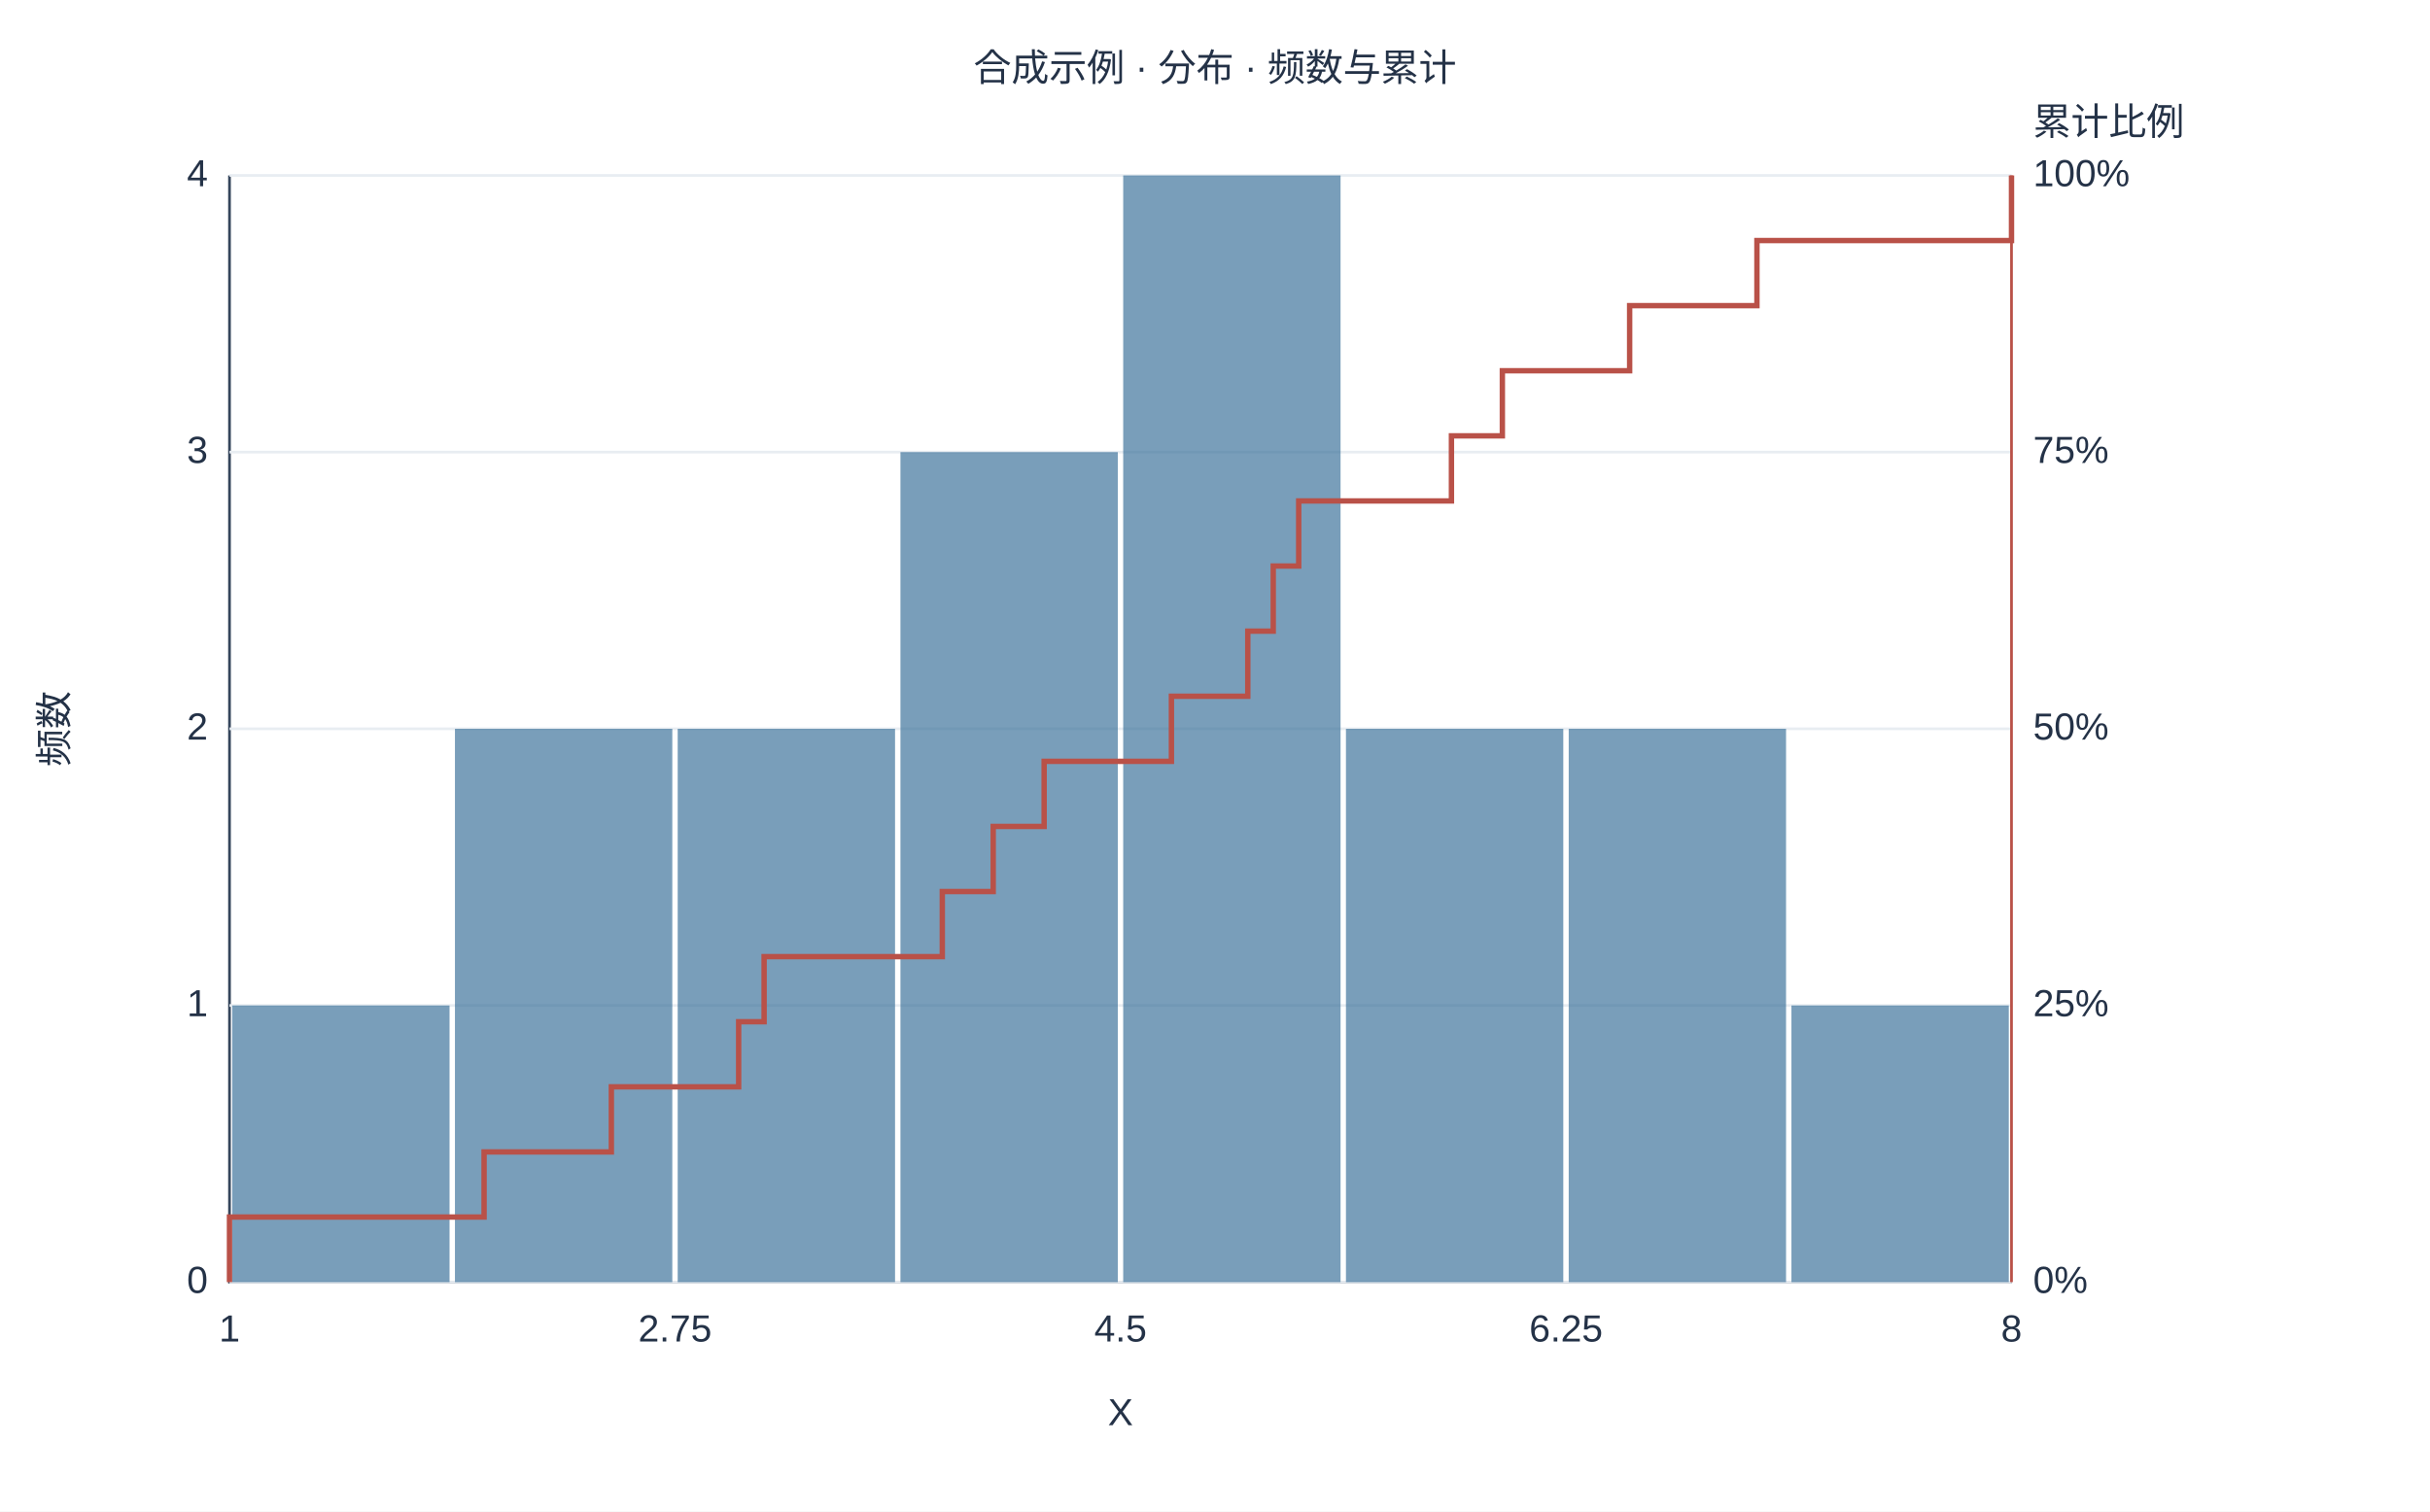
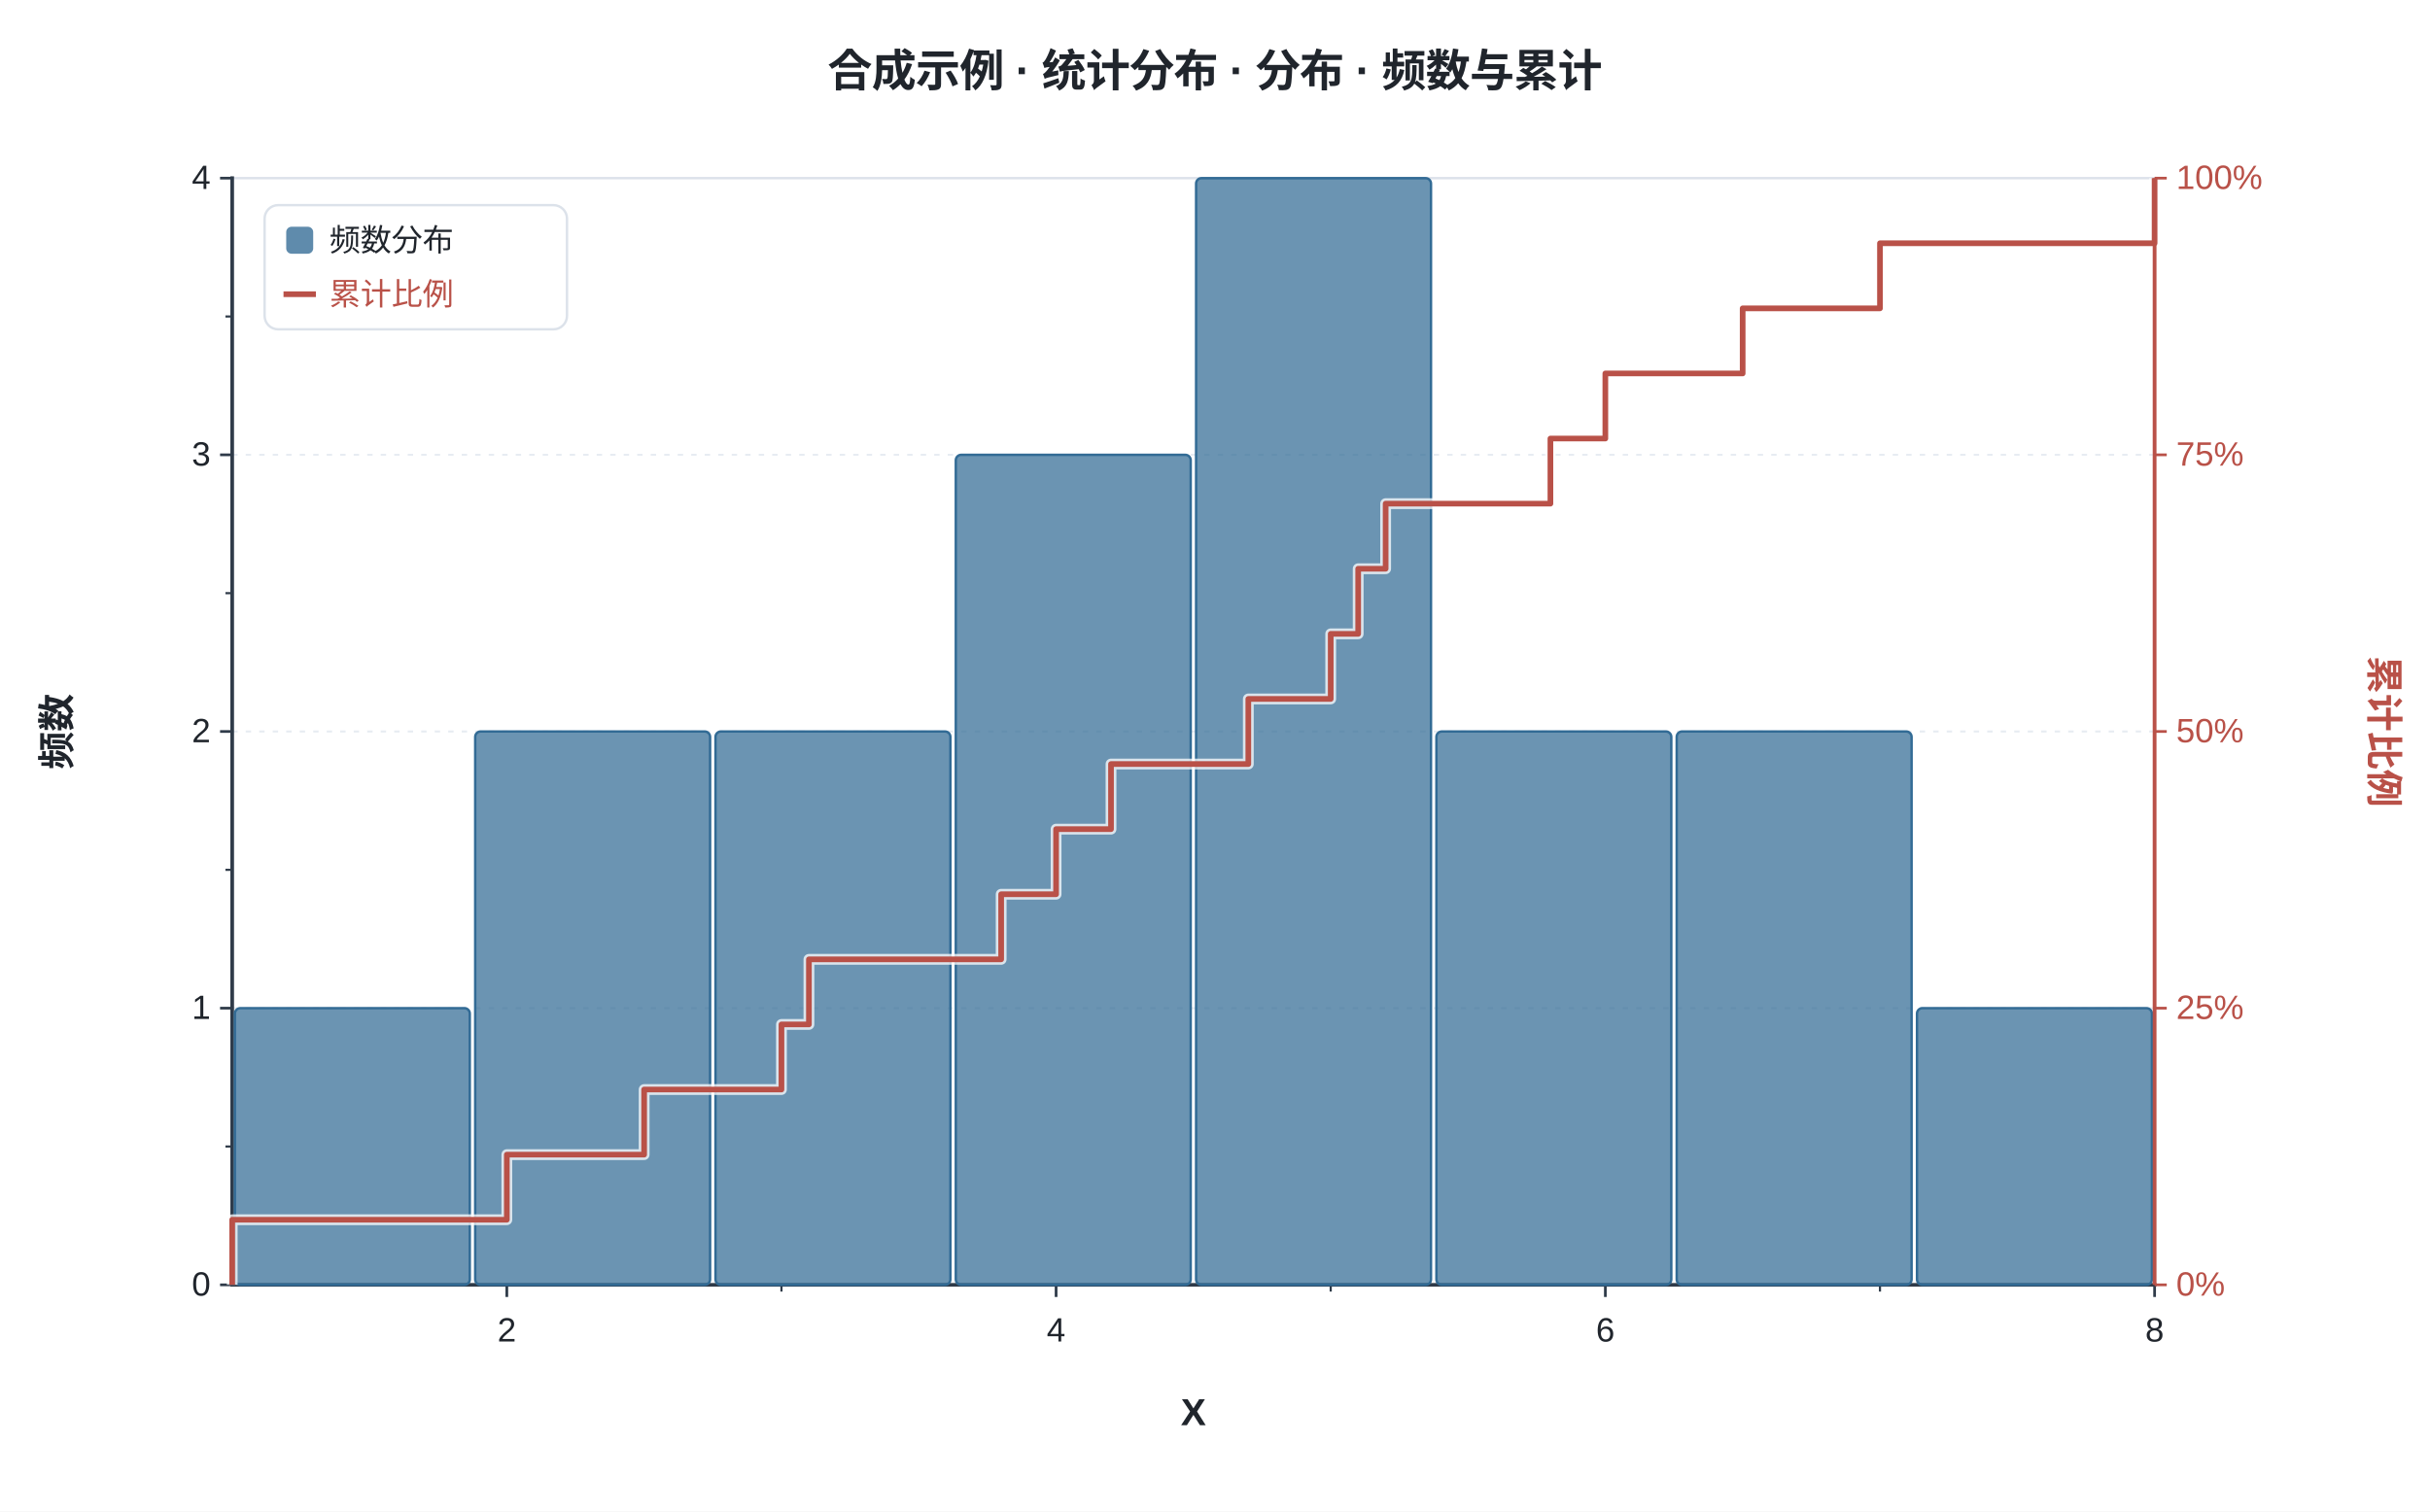
- <svg xmlns="http://www.w3.org/2000/svg" width="900" height="560" viewBox="0 0 900 560">
+ <svg xmlns="http://www.w3.org/2000/svg" width="900" height="560" viewBox="0 0 900 560" text-rendering="geometricPrecision">
  <rect width="100%" height="100%" fill="white" />
-   <g font-family="Arial" font-size="14" fill="#243247">
-     <text x="450" y="30" text-anchor="middle">合成示例 · 分布 · 频数与累计</text>
-     <path d="M85,65V475H745" fill="none" stroke="#35465c" />
-     <text x="77" y="479" text-anchor="end">0</text>
-     <path d="M85,475H745" stroke="#e8edf2" />
-     <text x="77" y="376.5" text-anchor="end">1</text>
-     <path d="M85,372.5H745" stroke="#e8edf2" />
-     <text x="77" y="274" text-anchor="end">2</text>
-     <path d="M85,270H745" stroke="#e8edf2" />
-     <text x="77" y="171.5" text-anchor="end">3</text>
-     <path d="M85,167.5H745" stroke="#e8edf2" />
-     <text x="77" y="69" text-anchor="end">4</text>
-     <path d="M85,65H745" stroke="#e8edf2" />
-     <text x="85" y="497" text-anchor="middle">1</text>
-     <text x="250" y="497" text-anchor="middle">2.75</text>
-     <text x="415" y="497" text-anchor="middle">4.5</text>
-     <text x="580" y="497" text-anchor="middle">6.25</text>
-     <text x="745" y="497" text-anchor="middle">8</text>
-     <text x="415" y="528" text-anchor="middle">X</text>
-     <text transform="translate(25 270) rotate(-90)" text-anchor="middle">频数</text>
-     <rect x="86" y="372.5" width="80.5" height="102.5" fill="#326b95" fill-opacity="0.65" />
-     <rect x="168.5" y="270" width="80.5" height="205" fill="#326b95" fill-opacity="0.65" />
-     <rect x="251" y="270" width="80.5" height="205" fill="#326b95" fill-opacity="0.65" />
-     <rect x="333.5" y="167.5" width="80.5" height="307.5" fill="#326b95" fill-opacity="0.65" />
-     <rect x="416" y="65" width="80.5" height="410" fill="#326b95" fill-opacity="0.65" />
-     <rect x="498.5" y="270" width="80.5" height="205" fill="#326b95" fill-opacity="0.65" />
-     <rect x="581" y="270" width="80.5" height="205" fill="#326b95" fill-opacity="0.65" />
-     <rect x="663.5" y="372.5" width="80.5" height="102.5" fill="#326b95" fill-opacity="0.65" />
-     <polyline points="85,475 85,475 85,450.882 179.286,450.882 179.286,426.765 226.429,426.765 226.429,402.647 273.571,402.647 273.571,378.529 283,378.529 283,354.412 349,354.412 349,330.294 367.857,330.294 367.857,306.176 386.714,306.176 386.714,282.059 433.857,282.059 433.857,257.941 462.143,257.941 462.143,233.824 471.571,233.824 471.571,209.706 481,209.706 481,185.588 537.571,185.588 537.571,161.471 556.429,161.471 556.429,137.353 603.571,137.353 603.571,113.235 650.714,113.235 650.714,89.118 745,89.118 745,65 745,65" fill="none" stroke="#b95148" stroke-width="2" />
-     <path d="M745,65V475" stroke="#b95148" />
-     <text x="753" y="479">0%</text>
-     <text x="753" y="376.5">25%</text>
-     <text x="753" y="274">50%</text>
-     <text x="753" y="171.5">75%</text>
-     <text x="753" y="69">100%</text>
-     <text x="753" y="50">累计比例</text>
+   <g font-family="Arial, Helvetica Neue, Arial, PingFang SC, Microsoft YaHei, sans-serif" font-size="14" fill="#20252c" font-variant-numeric="tabular-nums">
+     <text x="450" y="32" text-anchor="middle" font-size="16.5" font-weight="700" letter-spacing="-0.2">合成示例 · 统计分布 · 分布 · 频数与累计</text>
+     <path d="M86,373.5H798" stroke="#e7ecf2" stroke-width="0.75" stroke-dasharray="2 3" />
+     <path d="M86,271H798" stroke="#e7ecf2" stroke-width="0.75" stroke-dasharray="2 3" />
+     <path d="M86,168.5H798" stroke="#e7ecf2" stroke-width="0.75" stroke-dasharray="2 3" />
+     <path d="M86,66H798V476" fill="none" stroke="#dce2ea" stroke-width="0.9" />
+     <path d="M86,66V476H798" fill="none" stroke="#2f3b49" stroke-width="1.35" stroke-linecap="square" />
+     <path d="M86,476h-4.5" stroke="#2f3b49" stroke-width="1" />
+     <text x="78" y="480" text-anchor="end" font-size="12.5">0</text>
+     <path d="M86,373.5h-4.5" stroke="#2f3b49" stroke-width="1" />
+     <path d="M86,424.75h-2.5" stroke="#2f3b49" stroke-width="0.8" />
+     <text x="78" y="377.5" text-anchor="end" font-size="12.5">1</text>
+     <path d="M86,271h-4.5" stroke="#2f3b49" stroke-width="1" />
+     <path d="M86,322.25h-2.5" stroke="#2f3b49" stroke-width="0.8" />
+     <text x="78" y="275" text-anchor="end" font-size="12.5">2</text>
+     <path d="M86,168.5h-4.5" stroke="#2f3b49" stroke-width="1" />
+     <path d="M86,219.75h-2.5" stroke="#2f3b49" stroke-width="0.8" />
+     <text x="78" y="172.5" text-anchor="end" font-size="12.5">3</text>
+     <path d="M86,66h-4.5" stroke="#2f3b49" stroke-width="1" />
+     <path d="M86,117.25h-2.5" stroke="#2f3b49" stroke-width="0.8" />
+     <text x="78" y="70" text-anchor="end" font-size="12.5">4</text>
+     <path d="M187.714,476v4.5" stroke="#2f3b49" stroke-width="1" />
+     <text x="187.714" y="497" text-anchor="middle" font-size="12.5">2</text>
+     <path d="M391.143,476v4.5" stroke="#2f3b49" stroke-width="1" />
+     <path d="M289.429,476v2.5" stroke="#2f3b49" stroke-width="0.8" />
+     <text x="391.143" y="497" text-anchor="middle" font-size="12.5">4</text>
+     <path d="M594.571,476v4.5" stroke="#2f3b49" stroke-width="1" />
+     <path d="M492.857,476v2.5" stroke="#2f3b49" stroke-width="0.8" />
+     <text x="594.571" y="497" text-anchor="middle" font-size="12.5">6</text>
+     <path d="M798,476v4.5" stroke="#2f3b49" stroke-width="1" />
+     <path d="M696.286,476v2.5" stroke="#2f3b49" stroke-width="0.8" />
+     <text x="798" y="497" text-anchor="middle" font-size="12.5">8</text>
+     <text x="442" y="528" text-anchor="middle" font-weight="600">X</text>
+     <text transform="translate(26 271) rotate(-90)" text-anchor="middle" font-weight="600">频数</text>
+     <rect x="87" y="373.5" width="87" height="102.5" rx="2" fill="#326b95" fill-opacity="0.72" stroke="#326b95" stroke-width="0.9" />
+     <rect x="176" y="271" width="87" height="205" rx="2" fill="#326b95" fill-opacity="0.72" stroke="#326b95" stroke-width="0.9" />
+     <rect x="265" y="271" width="87" height="205" rx="2" fill="#326b95" fill-opacity="0.72" stroke="#326b95" stroke-width="0.9" />
+     <rect x="354" y="168.5" width="87" height="307.5" rx="2" fill="#326b95" fill-opacity="0.72" stroke="#326b95" stroke-width="0.9" />
+     <rect x="443" y="66" width="87" height="410" rx="2" fill="#326b95" fill-opacity="0.72" stroke="#326b95" stroke-width="0.9" />
+     <rect x="532" y="271" width="87" height="205" rx="2" fill="#326b95" fill-opacity="0.72" stroke="#326b95" stroke-width="0.9" />
+     <rect x="621" y="271" width="87" height="205" rx="2" fill="#326b95" fill-opacity="0.72" stroke="#326b95" stroke-width="0.9" />
+     <rect x="710" y="373.5" width="87" height="102.5" rx="2" fill="#326b95" fill-opacity="0.72" stroke="#326b95" stroke-width="0.9" />
+     <polyline points="86,476 86,476 86,451.882 187.714,451.882 187.714,427.765 238.571,427.765 238.571,403.647 289.429,403.647 289.429,379.529 299.6,379.529 299.6,355.412 370.8,355.412 370.8,331.294 391.143,331.294 391.143,307.176 411.486,307.176 411.486,283.059 462.343,283.059 462.343,258.941 492.857,258.941 492.857,234.824 503.029,234.824 503.029,210.706 513.2,210.706 513.2,186.588 574.229,186.588 574.229,162.471 594.571,162.471 594.571,138.353 645.429,138.353 645.429,114.235 696.286,114.235 696.286,90.118 798,90.118 798,66 798,66" fill="none" stroke="white" stroke-width="4" stroke-linejoin="round" stroke-opacity="0.75" />
+     <polyline points="86,476 86,476 86,451.882 187.714,451.882 187.714,427.765 238.571,427.765 238.571,403.647 289.429,403.647 289.429,379.529 299.6,379.529 299.6,355.412 370.8,355.412 370.8,331.294 391.143,331.294 391.143,307.176 411.486,307.176 411.486,283.059 462.343,283.059 462.343,258.941 492.857,258.941 492.857,234.824 503.029,234.824 503.029,210.706 513.2,210.706 513.2,186.588 574.229,186.588 574.229,162.471 594.571,162.471 594.571,138.353 645.429,138.353 645.429,114.235 696.286,114.235 696.286,90.118 798,90.118 798,66 798,66" fill="none" stroke="#b95148" stroke-width="2.1" stroke-linejoin="round" />
+     <path d="M798,66V476" stroke="#b95148" stroke-width="1.4" />
+     <path d="M798,476h4.5" stroke="#b95148" stroke-width="1" />
+     <text x="806" y="480" fill="#b95148" font-size="12.5">0%</text>
+     <path d="M798,373.5h4.5" stroke="#b95148" stroke-width="1" />
+     <text x="806" y="377.5" fill="#b95148" font-size="12.5">25%</text>
+     <path d="M798,271h4.5" stroke="#b95148" stroke-width="1" />
+     <text x="806" y="275" fill="#b95148" font-size="12.5">50%</text>
+     <path d="M798,168.5h4.5" stroke="#b95148" stroke-width="1" />
+     <text x="806" y="172.5" fill="#b95148" font-size="12.5">75%</text>
+     <path d="M798,66h4.5" stroke="#b95148" stroke-width="1" />
+     <text x="806" y="70" fill="#b95148" font-size="12.5">100%</text>
+     <text transform="translate(878 271) rotate(90)" text-anchor="middle" font-weight="600" fill="#b95148">累计比例</text>
+     <rect x="98" y="76" width="112" height="46" rx="5" fill="white" fill-opacity="0.94" stroke="#dce2ea" stroke-width="0.9" />
+     <rect x="106" y="84" width="10" height="10" rx="2" fill="#326b95" fill-opacity="0.78" />
+     <text x="122" y="93" font-size="11.5">频数分布</text>
+     <line x1="105" y1="109" x2="117" y2="109" stroke="#b95148" stroke-width="2.1" />
+     <text x="122" y="113" fill="#b95148" font-size="11.5">累计比例</text>
  </g>
</svg>
